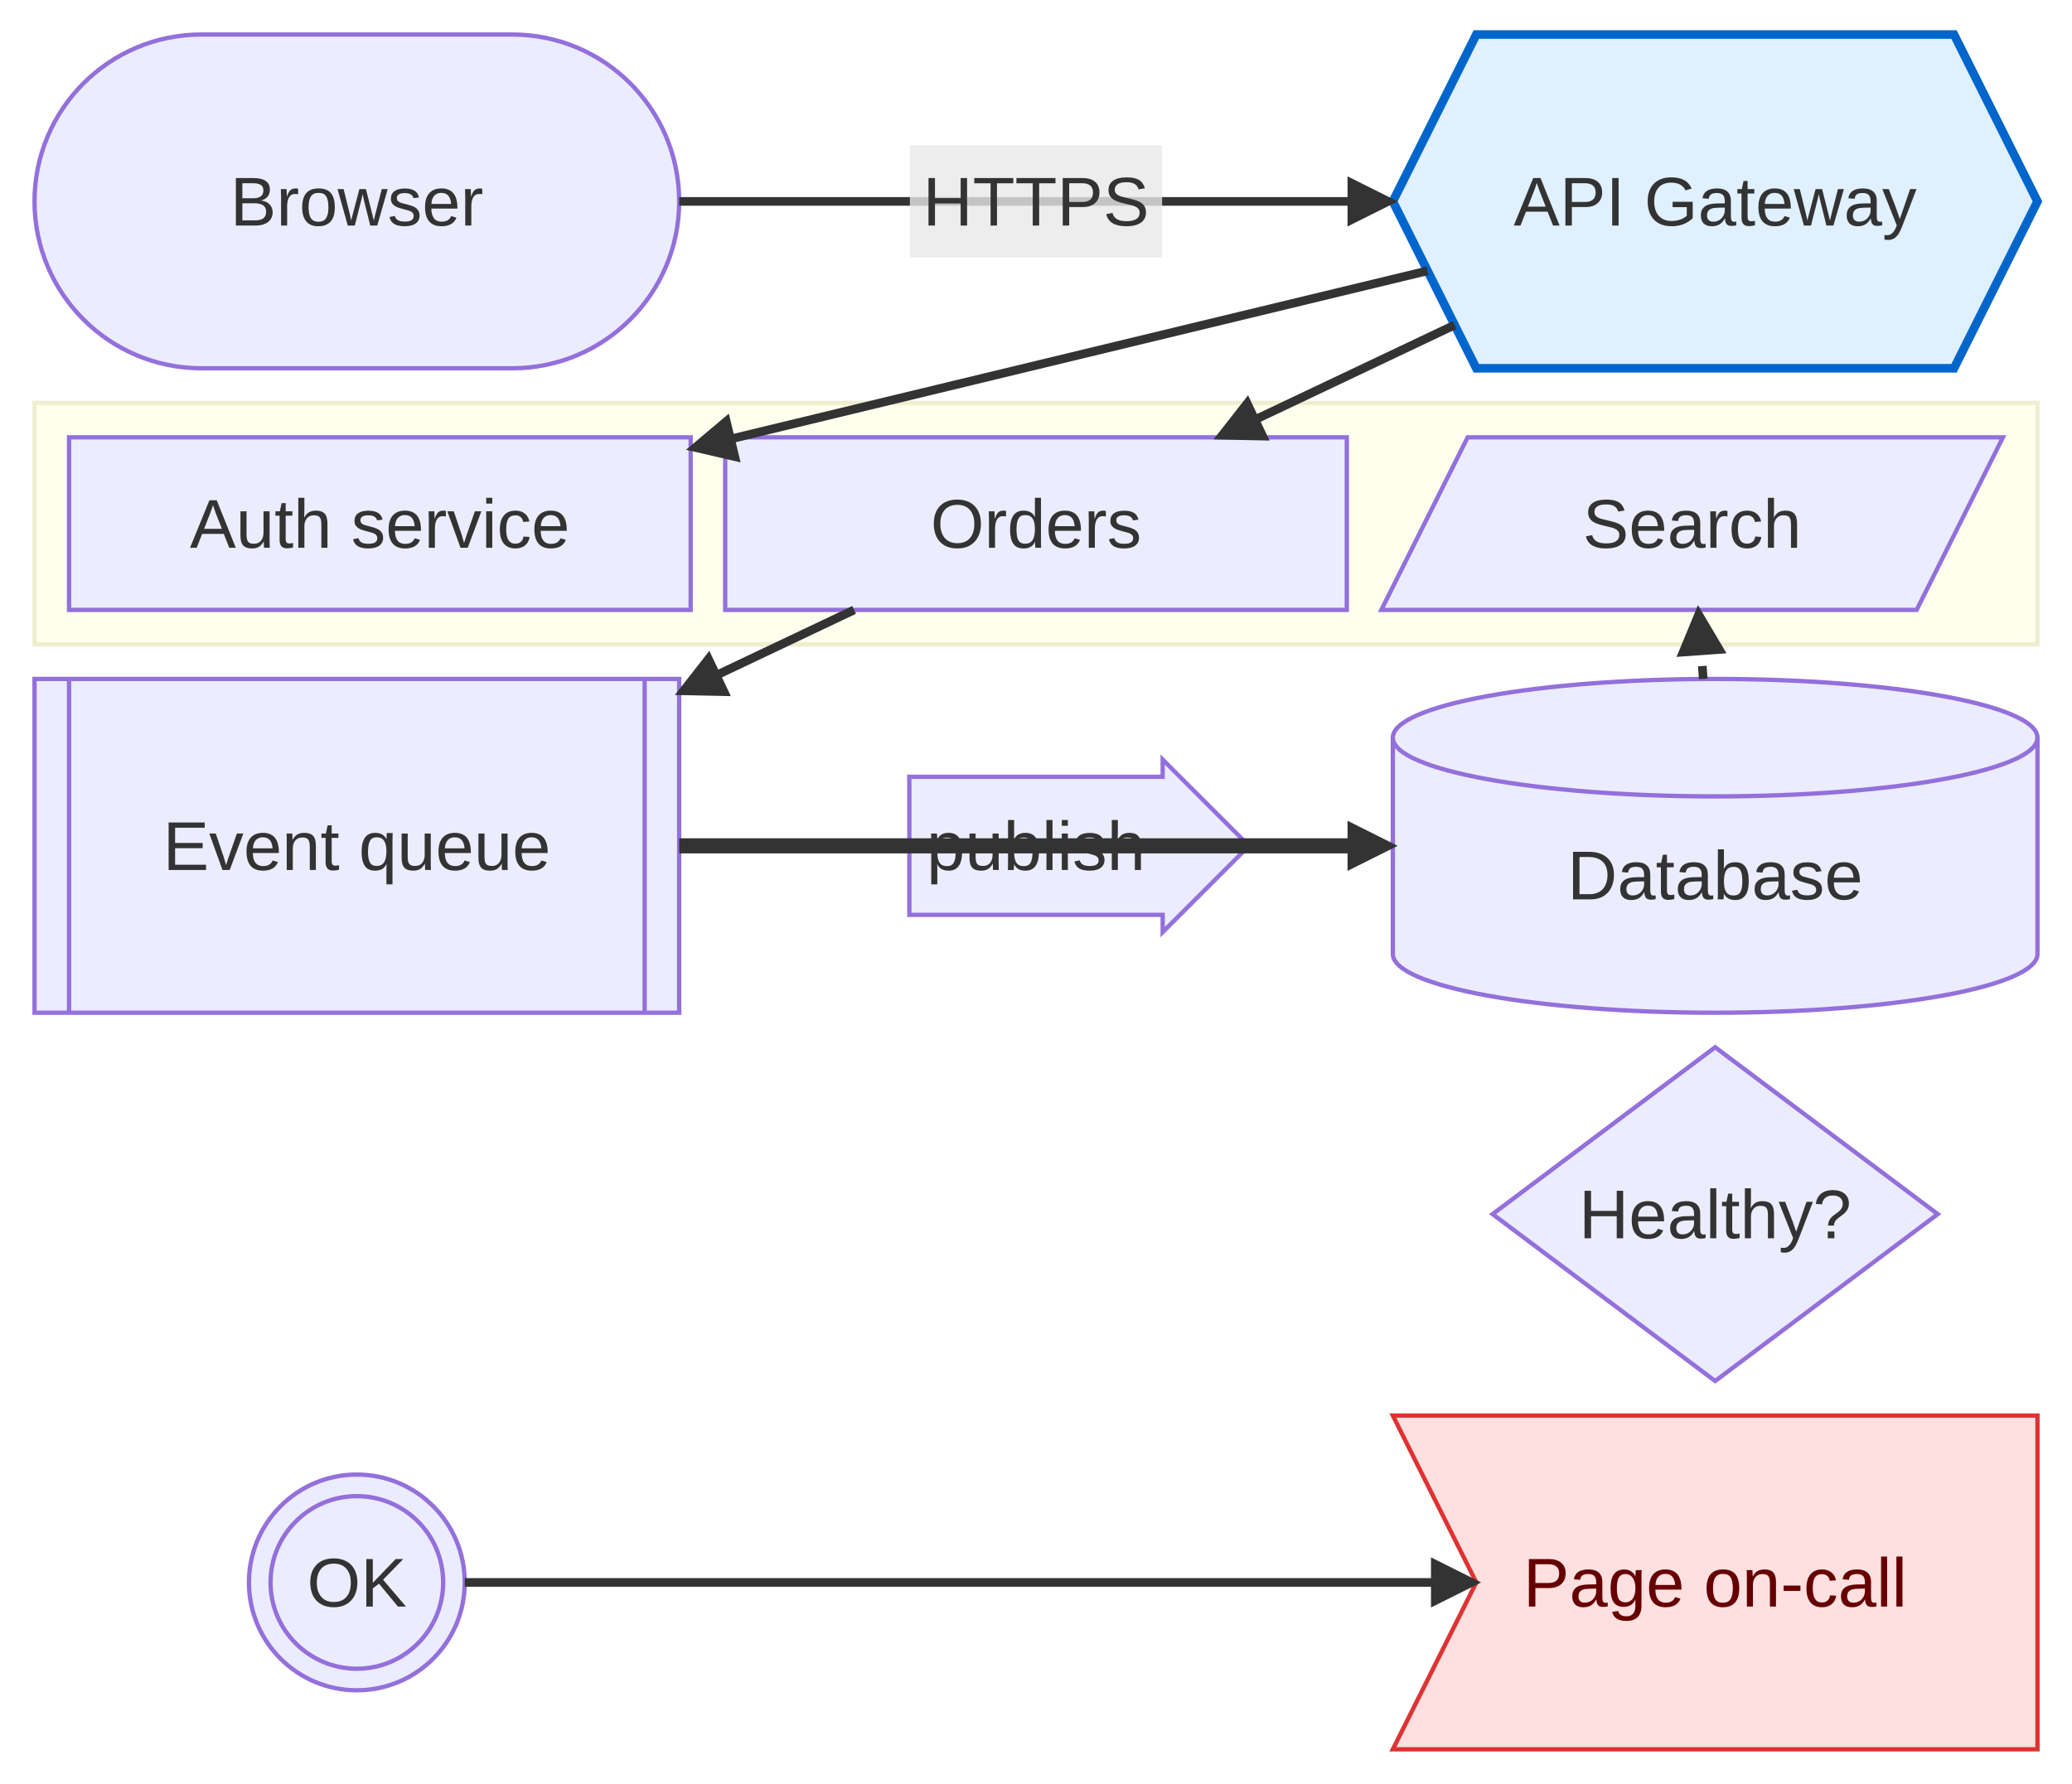
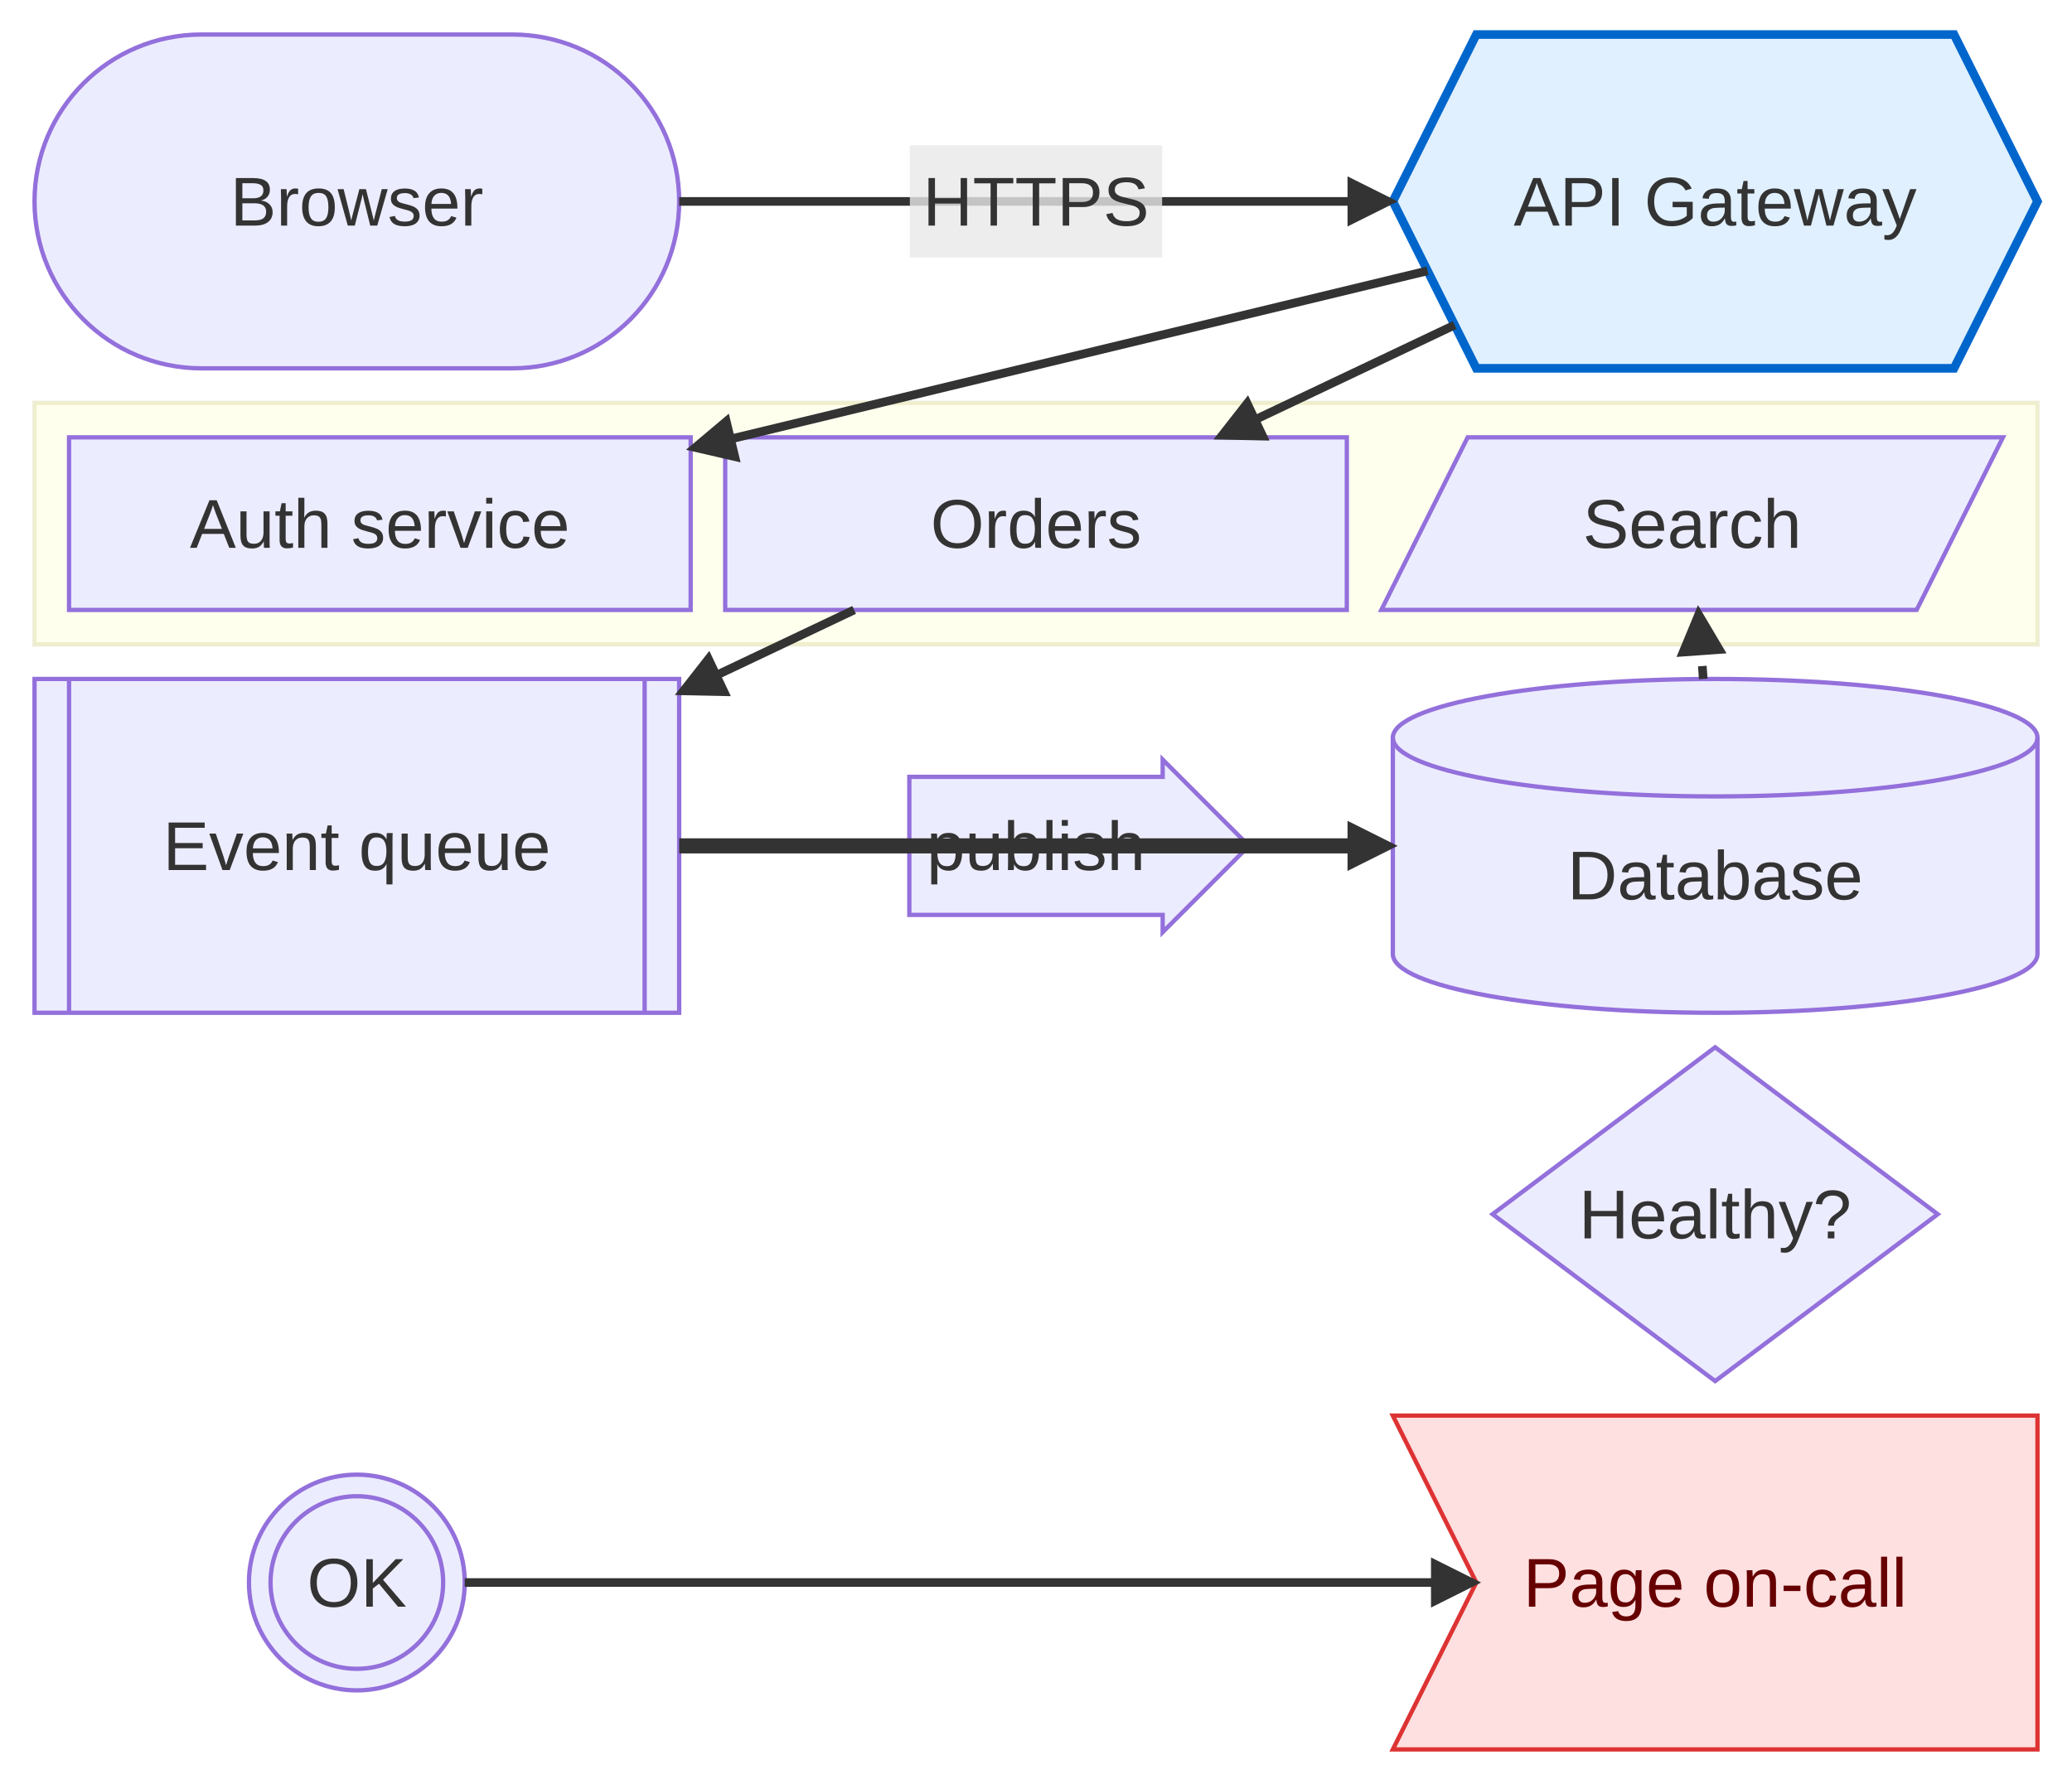
- <svg xmlns="http://www.w3.org/2000/svg" id="my-svg" width="100%" class="block" style="max-width: 480.125px; background-color: white;" viewBox="-8 -217.403 480.125 413.445" role="graphics-document document" aria-roledescription="block">
+ <svg xmlns="http://www.w3.org/2000/svg" id="my-svg" width="100%" class="block" style="max-width: 480.125px; background-color: white;" viewBox="-8 -217.418 480.125 413.469" role="graphics-document document" aria-roledescription="block">
  <style>#my-svg{font-family:"trebuchet ms", verdana, arial, sans-serif;font-size:16px;}#my-svg text{font-family:"trebuchet ms", verdana, arial, sans-serif;}</style>
  <g>
    <g class="blocks">
      <g class="node client">
-         <rect class="label-container" x="0" y="-209.403" width="149.375" height="77.361" rx="38.681" ry="38.681" fill="#ECECFF" stroke="#9370DB" stroke-width="1" />
-         <text class="label" x="74.688" y="-165.123" text-anchor="middle" font-size="16" fill="#333">Browser</text>
+         <rect class="label-container" x="0" y="-209.418" width="149.375" height="77.367" rx="38.684" ry="38.684" fill="#ECECFF" stroke="#9370DB" stroke-width="1" />
+         <text class="label" x="74.688" y="-165.134" text-anchor="middle" font-size="16" fill="#333">Browser</text>
      </g>
      <g class="node gw">
-         <path class="label-container" d="M334.09,-209.403L444.785,-209.403L464.125,-170.723L444.785,-132.042L334.09,-132.042L314.75,-170.723Z" fill="#e0f0ff" stroke="#06c" stroke-width="2" />
-         <text class="label" x="389.438" y="-165.123" text-anchor="middle" font-size="16" fill="#333">API Gateway</text>
+         <path class="label-container" d="M334.092,-209.418L444.783,-209.418L464.125,-170.734L444.783,-132.051L334.092,-132.051L314.75,-170.734Z" fill="#e0f0ff" stroke="#06c" stroke-width="2" />
+         <text class="label" x="389.438" y="-165.134" text-anchor="middle" font-size="16" fill="#333">API Gateway</text>
      </g>
      <g class="block composite services">
-         <rect class="composite" x="0" y="-124.042" width="464.125" height="56" fill="rgba(255, 255, 222, 0.5)" stroke="rgba(170, 170, 51, 0.2)" stroke-width="1" />
+         <rect class="composite" x="0" y="-124.051" width="464.125" height="56" fill="rgba(255, 255, 222, 0.5)" stroke="rgba(170, 170, 51, 0.2)" stroke-width="1" />
        <g class="node auth">
-           <rect class="label-container" x="8" y="-116.042" width="144.042" height="40" fill="#ECECFF" stroke="#9370DB" stroke-width="1" />
-           <text class="label" x="80.021" y="-90.442" text-anchor="middle" font-size="16" fill="#333">Auth service</text>
+           <rect class="label-container" x="8" y="-116.051" width="144.042" height="40" fill="#ECECFF" stroke="#9370DB" stroke-width="1" />
+           <text class="label" x="80.021" y="-90.451" text-anchor="middle" font-size="16" fill="#333">Auth service</text>
        </g>
        <g class="node orders">
-           <rect class="label-container" x="160.042" y="-116.042" width="144.042" height="40" fill="#ECECFF" stroke="#9370DB" stroke-width="1" />
-           <text class="label" x="232.062" y="-90.442" text-anchor="middle" font-size="16" fill="#333">Orders</text>
+           <rect class="label-container" x="160.042" y="-116.051" width="144.042" height="40" fill="#ECECFF" stroke="#9370DB" stroke-width="1" />
+           <text class="label" x="232.062" y="-90.451" text-anchor="middle" font-size="16" fill="#333">Orders</text>
        </g>
        <g class="node search">
-           <path class="label-container" d="M332.083,-116.042L456.125,-116.042L436.125,-76.042L312.083,-76.042Z" fill="#ECECFF" stroke="#9370DB" stroke-width="1" />
-           <text class="label" x="384.104" y="-90.442" text-anchor="middle" font-size="16" fill="#333">Search</text>
+           <path class="label-container" d="M332.083,-116.051L456.125,-116.051L436.125,-76.051L312.083,-76.051Z" fill="#ECECFF" stroke="#9370DB" stroke-width="1" />
+           <text class="label" x="384.104" y="-90.451" text-anchor="middle" font-size="16" fill="#333">Search</text>
        </g>
      </g>
      <g class="node queue">
-         <rect class="label-container" x="0" y="-60.042" width="149.375" height="77.361" fill="#ECECFF" stroke="#9370DB" stroke-width="1" />
-         <path d="M8,-60.042L8,17.319" fill="none" stroke="#9370DB" stroke-width="1" />
-         <path d="M141.375,-60.042L141.375,17.319" fill="none" stroke="#9370DB" stroke-width="1" />
-         <text class="label" x="74.688" y="-15.761" text-anchor="middle" font-size="16" fill="#333">Event queue</text>
+         <rect class="label-container" x="0" y="-60.051" width="149.375" height="77.367" fill="#ECECFF" stroke="#9370DB" stroke-width="1" />
+         <path d="M8,-60.051L8,17.316" fill="none" stroke="#9370DB" stroke-width="1" />
+         <path d="M141.375,-60.051L141.375,17.316" fill="none" stroke="#9370DB" stroke-width="1" />
+         <text class="label" x="74.688" y="-15.767" text-anchor="middle" font-size="16" fill="#333">Event queue</text>
      </g>
      <g class="node arrow">
-         <path class="label-container" d="M202.711,-5.361L202.711,-5.361L261.414,-5.361L261.414,-1.361L281.414,-21.361L261.414,-41.361L261.414,-37.361L202.711,-37.361L202.711,-37.361Z" fill="#ECECFF" stroke="#9370DB" stroke-width="1" />
-         <text class="label" x="232.062" y="-15.761" text-anchor="middle" font-size="16" fill="#333">publish</text>
+         <path class="label-container" d="M202.711,-5.367L202.711,-5.367L261.414,-5.367L261.414,-1.367L281.414,-21.367L261.414,-41.367L261.414,-37.367L202.711,-37.367L202.711,-37.367Z" fill="#ECECFF" stroke="#9370DB" stroke-width="1" />
+         <text class="label" x="232.062" y="-15.767" text-anchor="middle" font-size="16" fill="#333">publish</text>
      </g>
      <g class="node db">
-         <path class="label-container" d="M314.75,-46.432L314.75,3.709C314.75,11.226,348.189,17.319,389.438,17.319C430.686,17.319,464.125,11.226,464.125,3.709L464.125,-46.432C464.125,-53.948,430.686,-60.042,389.438,-60.042C348.189,-60.042,314.75,-53.948,314.75,-46.432Z" fill="#ECECFF" stroke="#9370DB" stroke-width="1" />
-         <path d="M314.75,-46.432C314.75,-38.915,348.189,-32.821,389.438,-32.821C430.686,-32.821,464.125,-38.915,464.125,-46.432" fill="none" stroke="#9370DB" stroke-width="1" />
-         <text class="label" x="389.438" y="-8.956" text-anchor="middle" font-size="16" fill="#333">Database</text>
+         <path class="label-container" d="M314.75,-46.44L314.75,3.706C314.75,11.223,348.189,17.316,389.438,17.316C430.686,17.316,464.125,11.223,464.125,3.706L464.125,-46.44C464.125,-53.957,430.686,-60.051,389.438,-60.051C348.189,-60.051,314.75,-53.957,314.75,-46.44Z" fill="#ECECFF" stroke="#9370DB" stroke-width="1" />
+         <path d="M314.75,-46.44C314.75,-38.923,348.189,-32.83,389.438,-32.83C430.686,-32.83,464.125,-38.923,464.125,-46.44" fill="none" stroke="#9370DB" stroke-width="1" />
+         <text class="label" x="389.438" y="-8.962" text-anchor="middle" font-size="16" fill="#333">Database</text>
      </g>
      <g class="node decide">
-         <path class="label-container" d="M389.438,25.319L441.012,64L389.438,102.681L337.863,64Z" fill="#ECECFF" stroke="#9370DB" stroke-width="1" />
+         <path class="label-container" d="M389.438,25.316L441.016,64L389.438,102.684L337.859,64Z" fill="#ECECFF" stroke="#9370DB" stroke-width="1" />
        <text class="label" x="389.438" y="69.6" text-anchor="middle" font-size="16" fill="#333">Healthy?</text>
      </g>
      <g class="node ok">
-         <circle class="label-container" cx="74.688" cy="149.361" r="25" fill="#ECECFF" stroke="#9370DB" stroke-width="1" />
-         <circle cx="74.688" cy="149.361" r="20" fill="none" stroke="#9370DB" stroke-width="1" />
-         <text class="label" x="74.688" y="154.961" text-anchor="middle" font-size="16" fill="#333">OK</text>
+         <circle class="label-container" cx="74.688" cy="149.367" r="25" fill="#ECECFF" stroke="#9370DB" stroke-width="1" />
+         <circle cx="74.688" cy="149.367" r="20" fill="none" stroke="#9370DB" stroke-width="1" />
+         <text class="label" x="74.688" y="154.967" text-anchor="middle" font-size="16" fill="#333">OK</text>
      </g>
      <g class="node alert warn">
-         <path class="label-container" d="M314.75,110.681L464.125,110.681L464.125,188.042L314.75,188.042L334.09,149.361Z" fill="#ffe0e0" stroke="#d33" stroke-width="1" />
-         <text class="label" x="389.438" y="154.961" text-anchor="middle" font-size="16" fill="#600">Page on-call</text>
+         <path class="label-container" d="M314.75,110.684L464.125,110.684L464.125,188.051L314.75,188.051L334.092,149.367Z" fill="#ffe0e0" stroke="#d33" stroke-width="1" />
+         <text class="label" x="389.438" y="154.967" text-anchor="middle" font-size="16" fill="#600">Page on-call</text>
      </g>
    </g>
    <g class="edges">
-       <path class="edge" d="M149.375,-170.723L306.75,-170.723" fill="none" stroke="#333333" stroke-width="2" />
-       <path d="M314.75,-170.723L304.75,-165.723L304.75,-175.723Z" fill="#333333" stroke="#333333" stroke-width="1" />
-       <path class="edge" d="M322.793,-154.637L159.818,-115.302" fill="none" stroke="#333333" stroke-width="2" />
-       <path d="M152.042,-113.425L160.589,-120.632L162.936,-110.911Z" fill="#333333" stroke="#333333" stroke-width="1" />
-       <path class="edge" d="M329.073,-142.077L281.436,-119.472" fill="none" stroke="#333333" stroke-width="2" />
-       <path d="M274.209,-116.042L281.099,-124.846L285.387,-115.812Z" fill="#333333" stroke="#333333" stroke-width="1" />
-       <path class="edge" d="M189.916,-76.042L156.603,-60.233" fill="none" stroke="#333333" stroke-width="2" />
-       <path d="M149.375,-56.804L156.266,-65.608L160.553,-56.573Z" fill="#333333" stroke="#333333" stroke-width="1" />
-       <path class="edge" d="M386.675,-60.042L386.102,-68.062" fill="none" stroke="#333333" stroke-width="2" stroke-dasharray="3" />
-       <path d="M385.532,-76.042L391.232,-66.424L381.258,-65.711Z" fill="#333333" stroke="#333333" stroke-width="1" />
-       <path class="edge" d="M99.688,149.361L326.09,149.361" fill="none" stroke="#333333" stroke-width="2" />
-       <path d="M334.09,149.361L324.09,154.361L324.09,144.361Z" fill="#333333" stroke="#333333" stroke-width="1" />
-       <path class="edge" d="M149.375,-21.361L306.75,-21.361" fill="none" stroke="#333333" stroke-width="3.5" />
-       <path d="M314.75,-21.361L304.75,-16.361L304.75,-26.361Z" fill="#333333" stroke="#333333" stroke-width="1" />
+       <path class="edge" d="M149.375,-170.734L306.75,-170.734" fill="none" stroke="#333333" stroke-width="2" />
+       <path d="M314.75,-170.734L304.75,-165.734L304.75,-175.734Z" fill="#333333" stroke="#333333" stroke-width="1" />
+       <path class="edge" d="M322.793,-154.648L159.818,-115.311" fill="none" stroke="#333333" stroke-width="2" />
+       <path d="M152.042,-113.434L160.589,-120.641L162.936,-110.92Z" fill="#333333" stroke="#333333" stroke-width="1" />
+       <path class="edge" d="M329.073,-142.088L281.434,-119.481" fill="none" stroke="#333333" stroke-width="2" />
+       <path d="M274.207,-116.051L281.098,-124.855L285.385,-115.821Z" fill="#333333" stroke="#333333" stroke-width="1" />
+       <path class="edge" d="M189.918,-76.051L156.602,-60.241" fill="none" stroke="#333333" stroke-width="2" />
+       <path d="M149.375,-56.811L156.266,-65.615L160.553,-56.581Z" fill="#333333" stroke="#333333" stroke-width="1" />
+       <path class="edge" d="M386.675,-60.051L386.102,-68.071" fill="none" stroke="#333333" stroke-width="2" stroke-dasharray="3" />
+       <path d="M385.532,-76.051L391.232,-66.432L381.257,-65.72Z" fill="#333333" stroke="#333333" stroke-width="1" />
+       <path class="edge" d="M99.688,149.367L326.092,149.367" fill="none" stroke="#333333" stroke-width="2" />
+       <path d="M334.092,149.367L324.092,154.367L324.092,144.367Z" fill="#333333" stroke="#333333" stroke-width="1" />
+       <path class="edge" d="M149.375,-21.367L306.75,-21.367" fill="none" stroke="#333333" stroke-width="3.5" />
+       <path d="M314.75,-21.367L304.75,-16.367L304.75,-26.367Z" fill="#333333" stroke="#333333" stroke-width="1" />
    </g>
    <g class="edgeLabels">
-       <rect x="202.84" y="-183.723" width="58.445" height="26" fill="rgba(232,232,232, 0.8)" stroke="none" />
-       <text class="edgeLabel" x="232.062" y="-165.123" text-anchor="middle" font-size="16" fill="#333">HTTPS</text>
+       <rect x="202.836" y="-183.734" width="58.453" height="26" fill="rgba(232,232,232, 0.8)" stroke="none" />
+       <text class="edgeLabel" x="232.062" y="-165.134" text-anchor="middle" font-size="16" fill="#333">HTTPS</text>
    </g>
  </g>
</svg>
